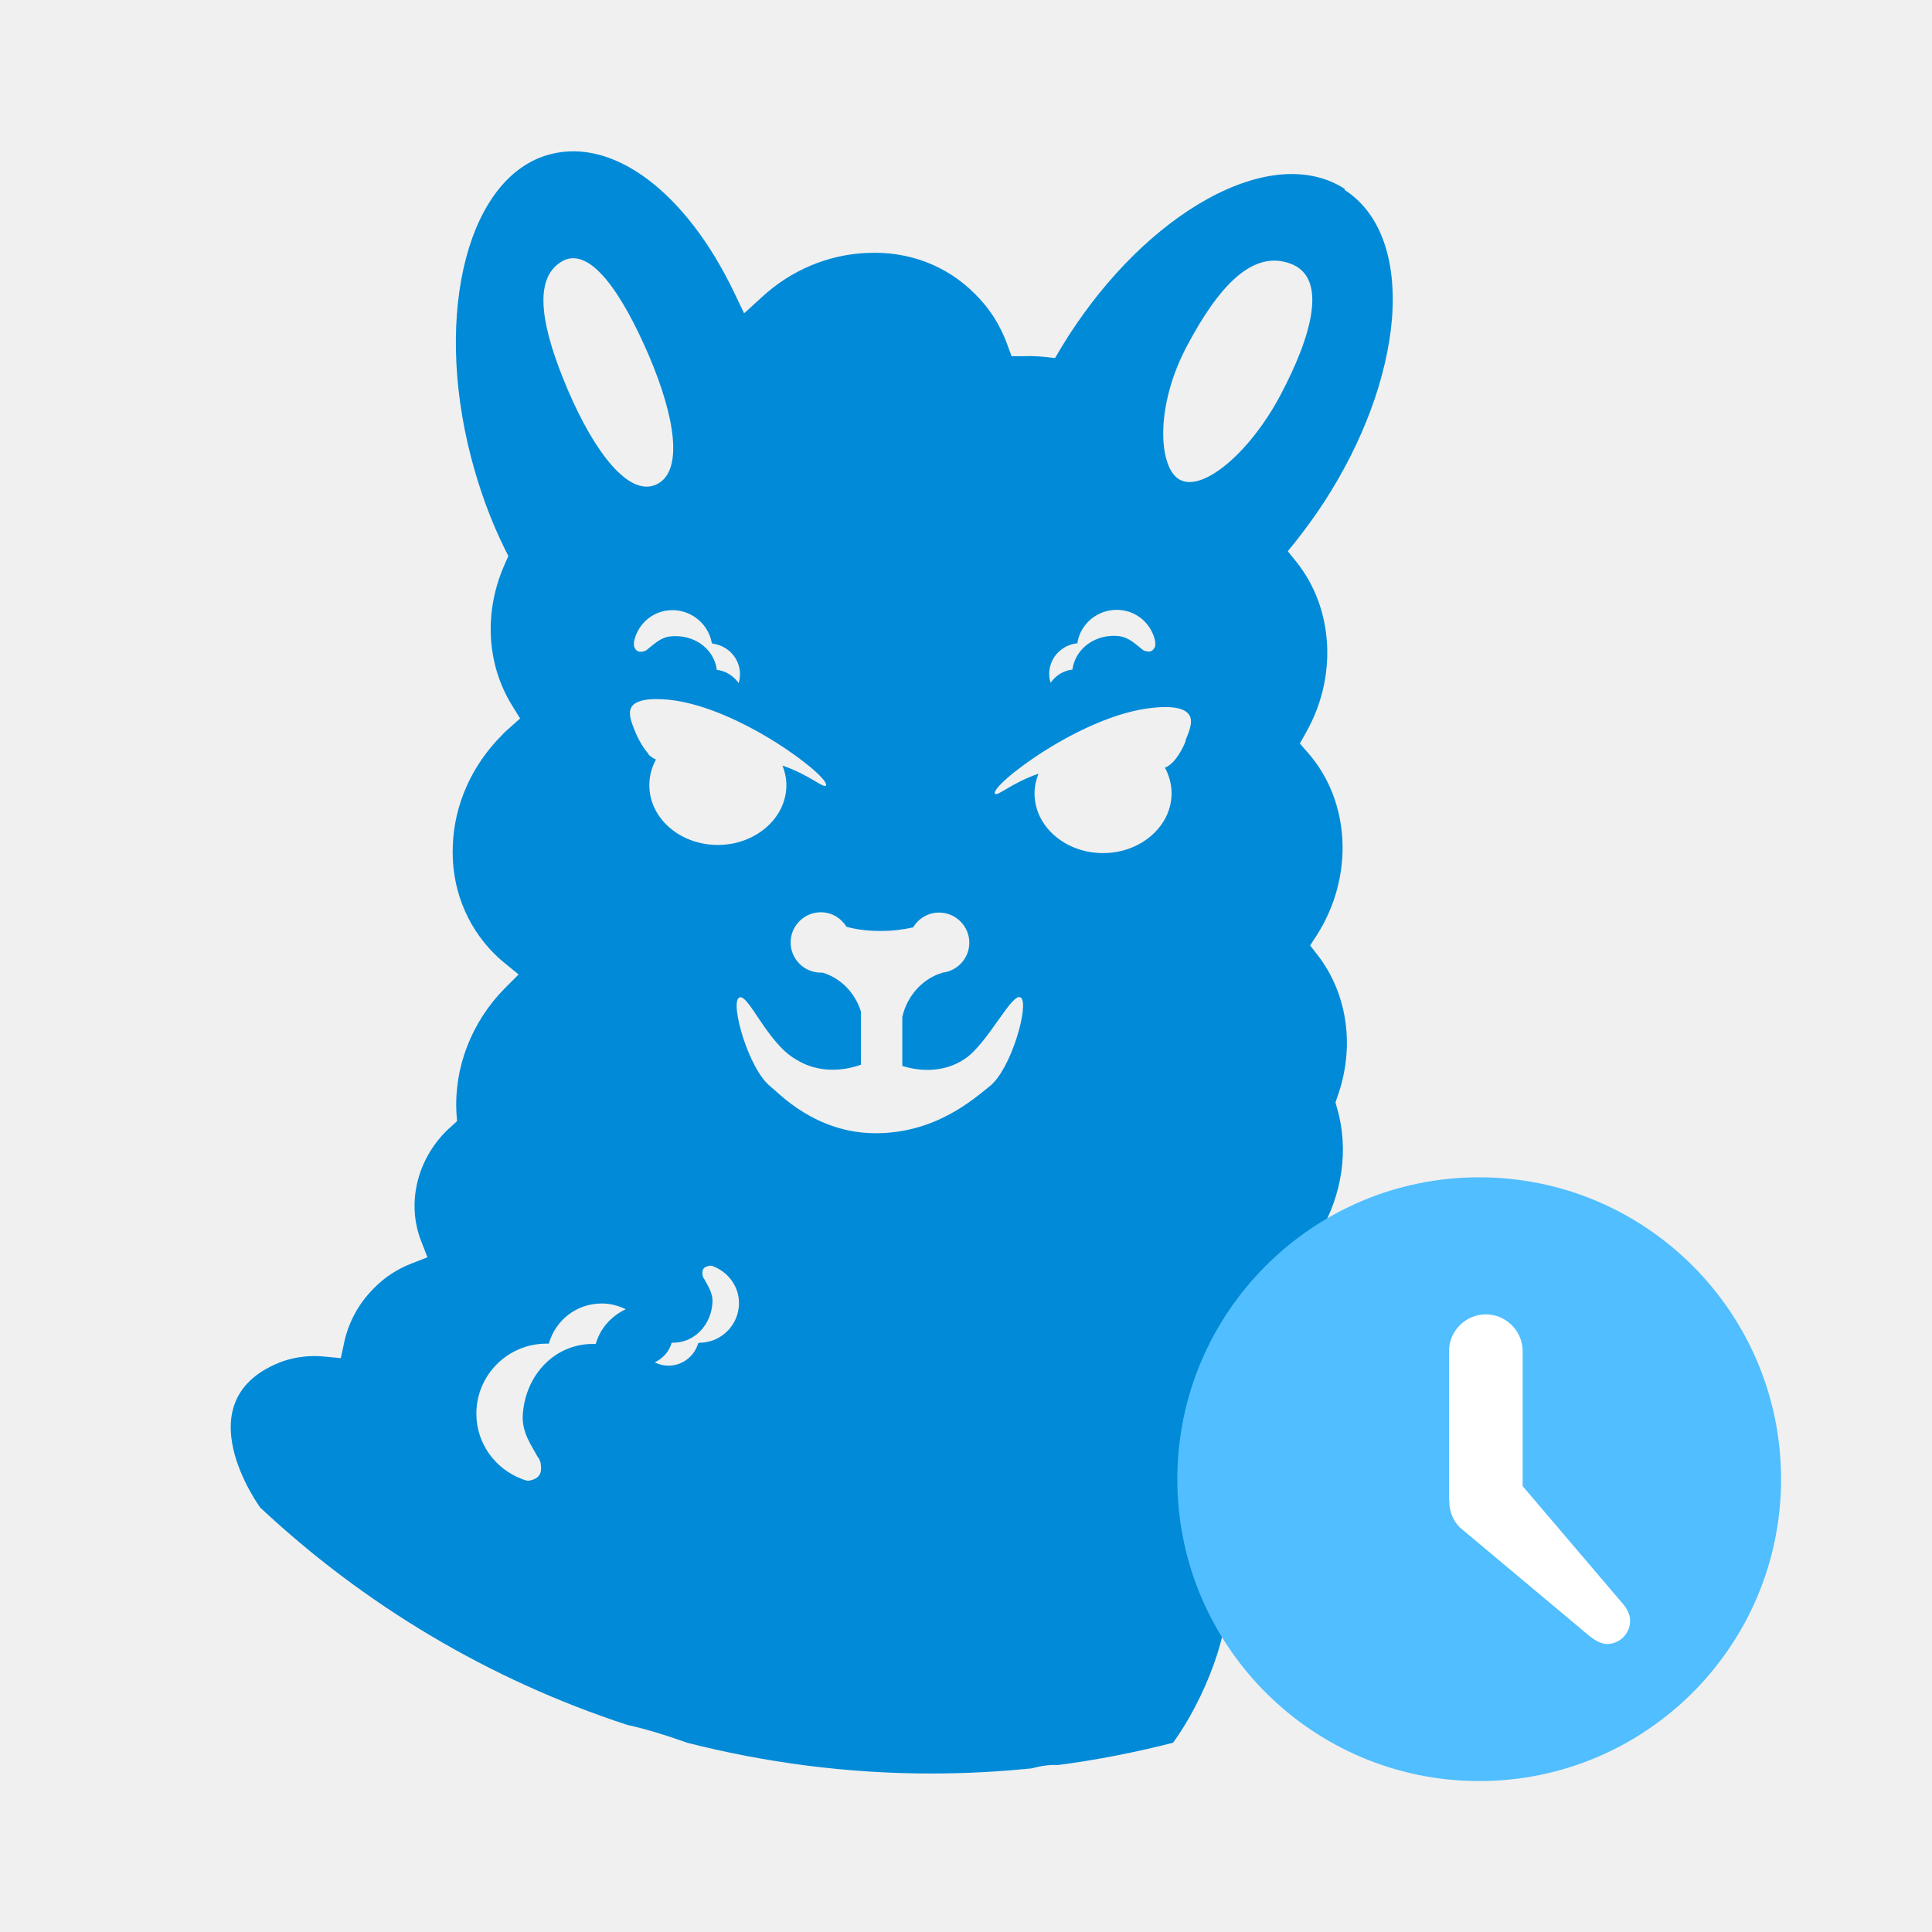
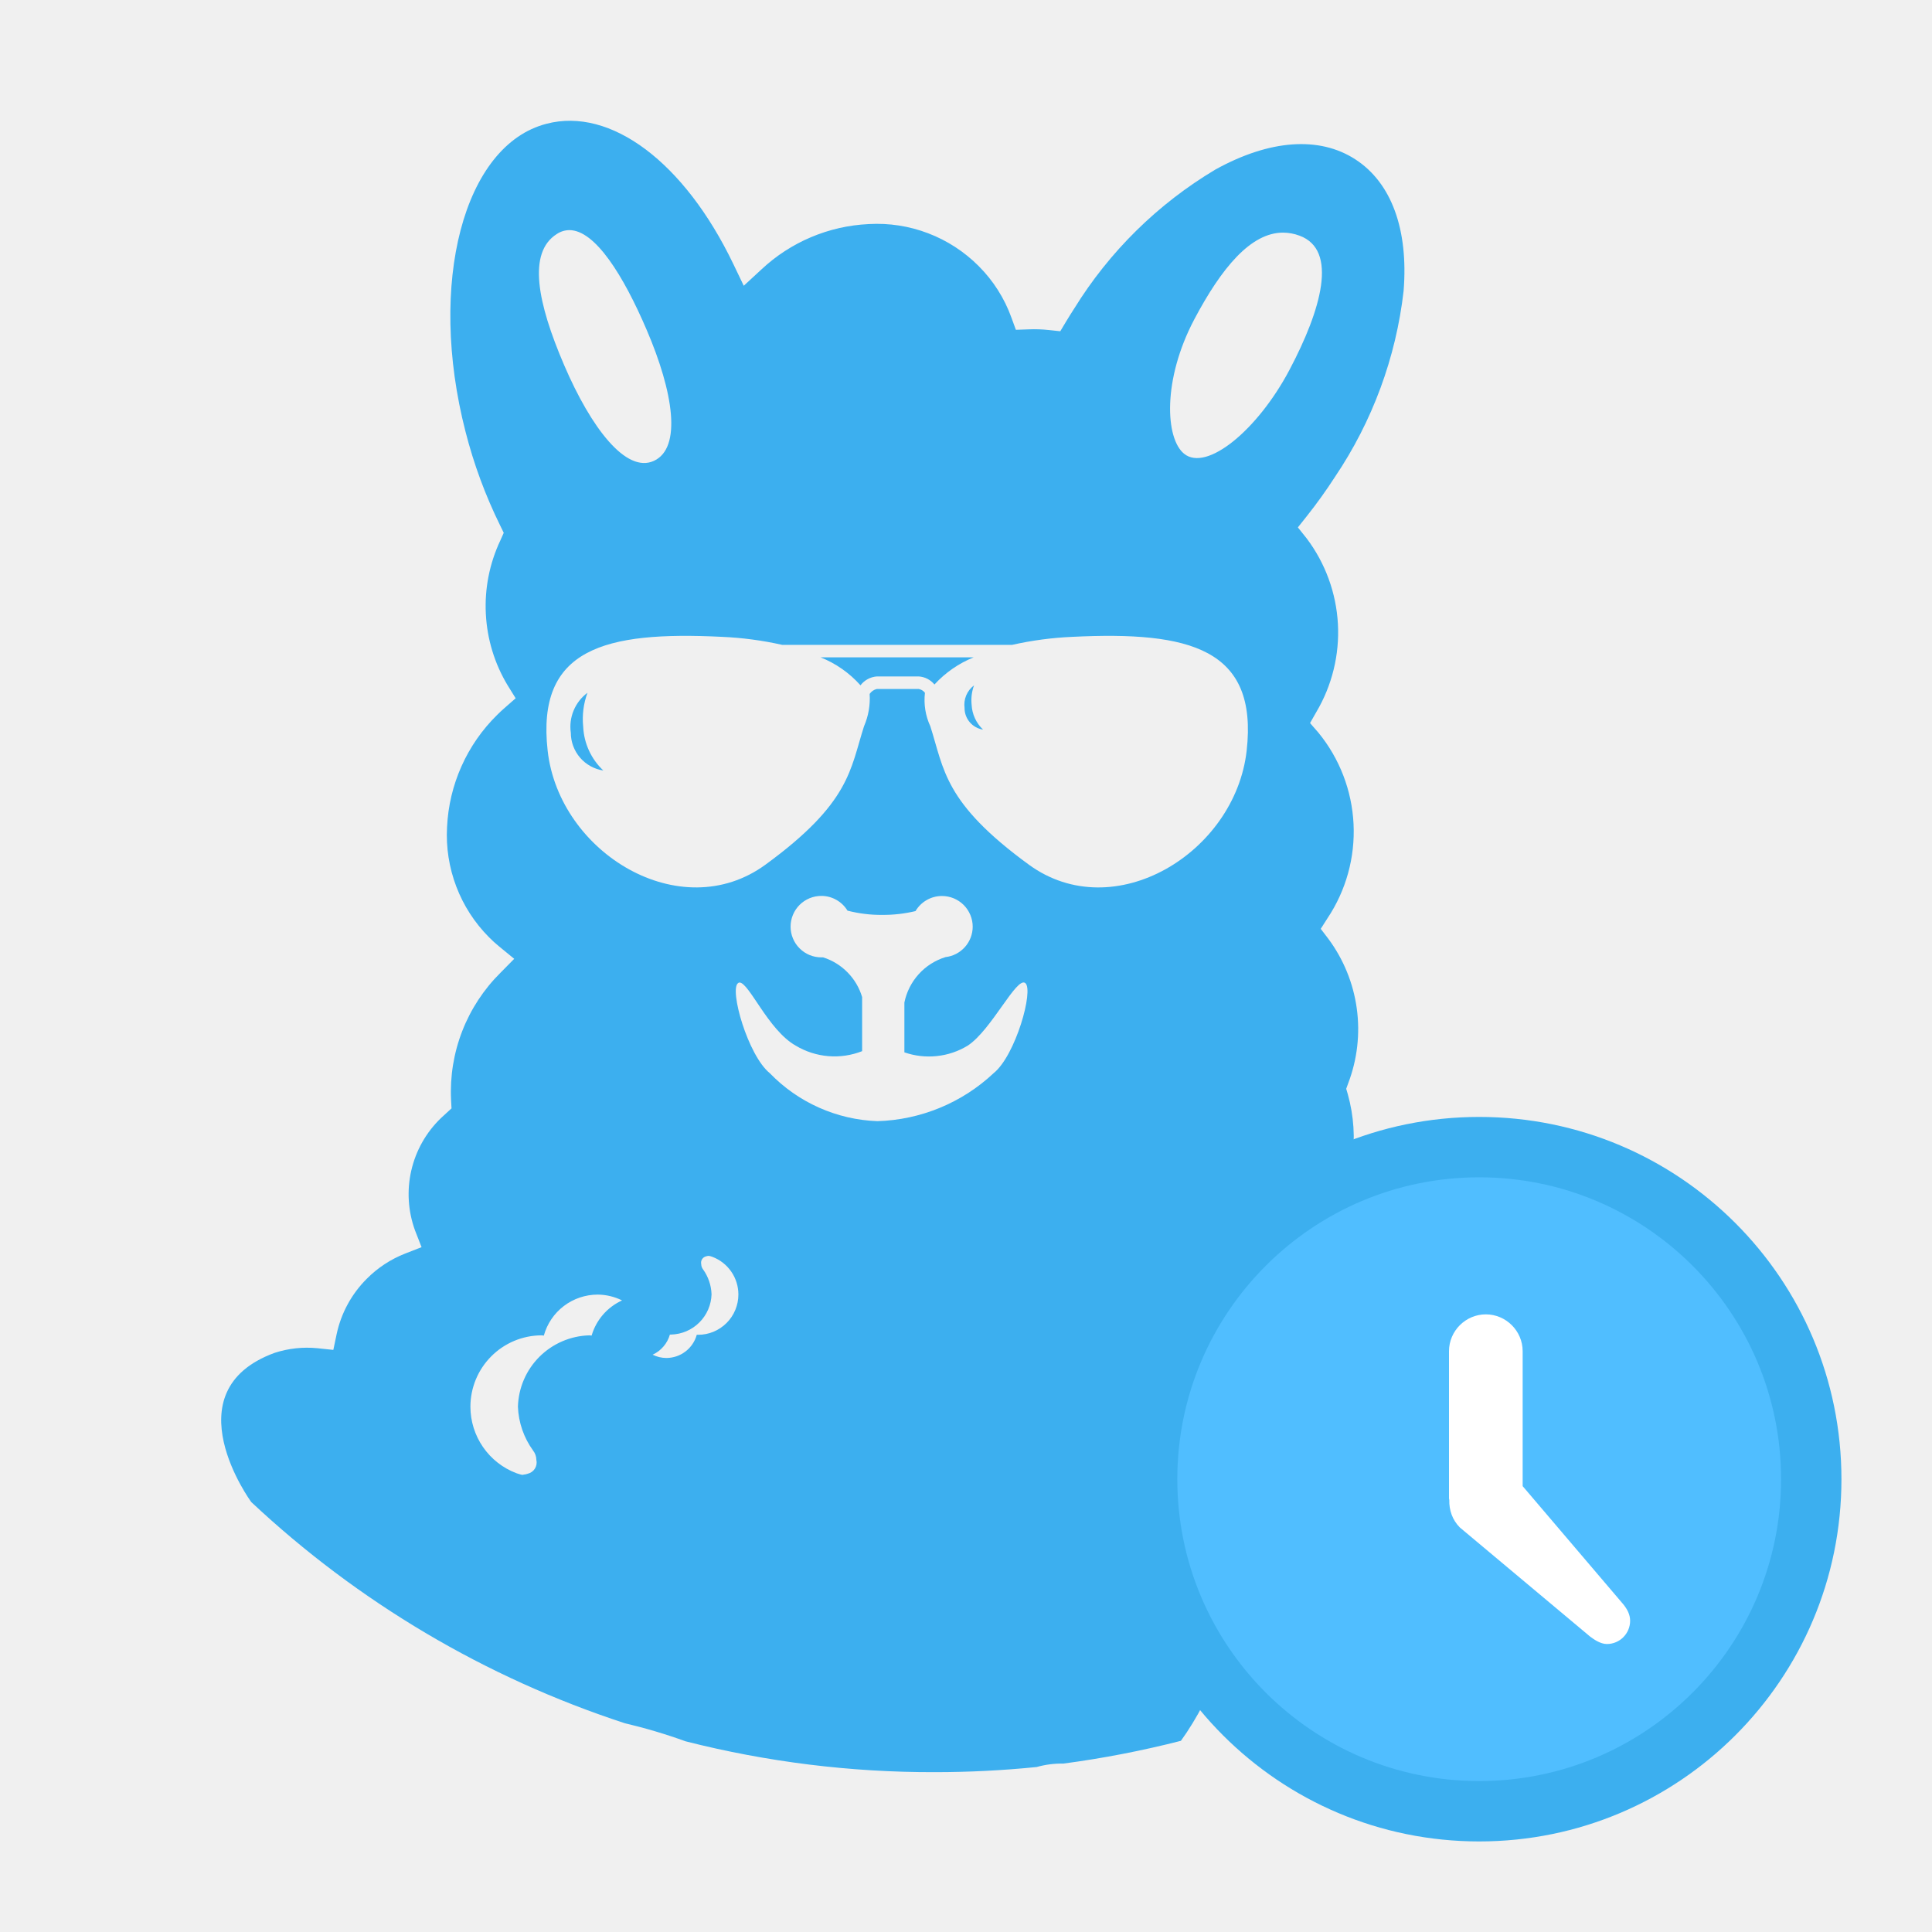
<svg xmlns="http://www.w3.org/2000/svg" viewBox="0 0 64 64">
-   <g>
-     <path d="M44.55,6.26c-1.17-.76-2.79-.64-4.55.33-1.68.93-3.31,2.53-4.6,4.53-.09.14-.17.28-.26.42l-.19.32-.37-.04c-.22-.02-.44-.03-.65-.02h-.42s-.14-.38-.14-.38c-.23-.64-.59-1.21-1.07-1.68-.93-.94-2.2-1.43-3.58-1.36-1.28.05-2.52.57-3.49,1.47l-.58.53-.34-.71c-1.59-3.31-3.99-5.11-6.08-4.56-2.7.69-3.88,5.19-2.63,10.02.28,1.08.65,2.1,1.12,3.05l.12.24-.11.25c-.71,1.57-.62,3.33.24,4.71l.26.42-.37.33c-.08.07-.16.14-.23.22-1,1-1.58,2.3-1.63,3.65-.06,1.37.43,2.64,1.36,3.58.11.11.22.21.33.3l.49.4-.45.45c-1.11,1.12-1.69,2.63-1.61,4.13l.02.28-.35.32c-.99.99-1.32,2.42-.84,3.65l.21.54-.54.21c-.46.18-.88.45-1.24.82-.5.5-.84,1.13-.98,1.8l-.11.51-.52-.05c-.47-.05-.94,0-1.39.15-3.4,1.25-.76,4.85-.76,4.85,3.44,3.22,7.57,5.7,12.16,7.2.68.15,1.34.36,1.98.59,2.59.66,5.3,1.02,8.09,1.02,1.12,0,2.23-.06,3.32-.17.31-.08.61-.13.87-.11,1.3-.17,2.57-.42,3.82-.74,1.01-1.39,2-3.79,1.74-5.19l-.06-.34.27-.22c.15-.12.29-.25.42-.38,1.28-1.28,1.86-3.06,1.55-4.75l-.05-.25.15-.2c1.1-1.48,1.39-3.4.76-5.01l-.1-.27.15-.24c.78-1.29,1-2.81.6-4.18l-.05-.18.06-.18c.59-1.64.35-3.4-.65-4.7l-.25-.32.22-.34c1.24-1.94,1.12-4.43-.29-6.04l-.27-.31.2-.36c1.05-1.84.92-4.11-.31-5.65l-.29-.36.29-.36c.33-.42.64-.85.92-1.28,1.29-1.99,2.08-4.14,2.24-6.05.16-2-.4-3.53-1.57-4.28ZM35.69,21.33s0-.03,0-.04c.12-.71.8-1.19,1.52-1.07.55.09.96.52,1.06,1.04,0,.02,0,.05,0,.07,0,.01,0,.03,0,.04,0,0,0,.01,0,.02,0,.02-.02.05-.03.07,0,0,0,0,0,0-.04.08-.12.16-.28.11-.07-.01-.12-.05-.16-.09-.19-.14-.4-.37-.75-.41-.72-.07-1.39.36-1.52,1.07,0,.01,0,.03,0,.04-.3.03-.56.2-.73.44-.04-.15-.06-.3-.03-.46.08-.47.46-.8.91-.85ZM23.59,21.28s0,.03,0,.04c.45.05.83.38.91.85.03.16.01.32-.03.46-.17-.24-.43-.41-.73-.44,0-.01,0-.03,0-.04-.12-.71-.79-1.14-1.52-1.07-.34.03-.56.27-.75.41-.04.04-.09.08-.16.09-.16.04-.24-.03-.28-.11,0,0,0,0,0,0-.01-.03-.02-.05-.03-.07,0,0,0-.01,0-.02,0-.01,0-.03,0-.04,0-.02,0-.05,0-.07.1-.52.51-.95,1.06-1.04.71-.12,1.39.36,1.52,1.07ZM19.72,44.52s-.05,0-.08,0c-1.28,0-2.23,1.04-2.32,2.32-.05.61.3,1.06.49,1.42.07.08.11.19.11.31.03.29-.12.4-.28.45,0,0,0,0,0,0-.05.01-.09.03-.13.03-.01,0-.03,0-.04,0-.03,0-.05-.01-.07-.02-.04-.01-.08-.02-.12-.04-.87-.33-1.5-1.17-1.5-2.16,0-1.28,1.04-2.32,2.32-2.32.03,0,.05,0,.08,0,.22-.77.91-1.33,1.75-1.33.29,0,.55.07.8.19-.47.22-.85.63-.99,1.14ZM18.82,12.94c-.87-2.04-1.19-3.66-.24-4.26.95-.61,2.05,1.08,2.92,3.11.87,2.04,1.15,3.84.24,4.26-.91.42-2.05-1.08-2.92-3.11ZM21.48,24.97c-.12-.13-.3-.4-.43-.71-.13-.32-.25-.62-.14-.82.19-.36,1-.28,1.25-.26,2.34.24,5.37,2.58,5.2,2.84-.07.11-.54-.35-1.44-.66.08.2.13.42.13.65,0,1.09-1.02,1.98-2.27,1.98s-2.27-.88-2.27-1.98c0-.31.08-.59.22-.85-.1-.04-.18-.1-.26-.18ZM23.17,44.49s-.03,0-.04,0c-.12.43-.52.75-.99.75-.16,0-.31-.04-.45-.11.27-.13.48-.36.56-.65.01,0,.03,0,.04,0,.72,0,1.26-.59,1.31-1.31.03-.34-.17-.6-.27-.8-.04-.05-.06-.11-.06-.17-.02-.16.07-.23.16-.25,0,0,0,0,0,0,.03,0,.05-.02.07-.02,0,0,.01,0,.02,0,.01,0,.03,0,.04,0,.02,0,.05.01.07.02.49.19.85.66.85,1.22,0,.72-.59,1.31-1.31,1.31ZM32.79,35.98c-.52.41-1.78,1.56-3.78,1.56s-3.21-1.33-3.5-1.56c-.71-.57-1.33-2.74-1.03-2.93.29-.19.93,1.5,1.88,2.04.66.42,1.46.43,2.16.18v-1.76c-.2-.63-.67-1.11-1.27-1.29-.02,0-.04,0-.06,0-.55,0-1-.45-1-1s.45-1,1-1c.36,0,.67.19.85.48.32.09.71.14,1.13.14.4,0,.77-.05,1.08-.12.17-.29.49-.49.86-.49.55,0,1,.45,1,1,0,.51-.39.93-.88.99-.66.19-1.18.76-1.34,1.47v1.62c.67.21,1.43.19,2.05-.22.78-.5,1.6-2.27,1.88-2.04s-.32,2.36-1.03,2.93ZM39.28,24.54c-.12.31-.3.58-.43.71-.08.08-.16.14-.26.18.14.26.22.55.22.85,0,1.09-1.02,1.98-2.27,1.98s-2.27-.88-2.27-1.98c0-.23.05-.44.13-.65-.9.31-1.37.77-1.44.66-.17-.26,2.86-2.6,5.2-2.84.25-.03,1.06-.11,1.25.26.11.21-.01.5-.14.82ZM42.41,13.1c-1.04,1.96-2.69,3.32-3.42,2.73-.61-.49-.71-2.41.33-4.37,1.04-1.96,2.16-3.19,3.42-2.73,1.27.46.71,2.41-.33,4.37Z" fill="#008ad7" />
-   </g>
+   <path d="M22.713 57.684C22.053 57.445 21.38 57.245 20.697 57.084C16.085 55.577 11.861 53.075 8.322 49.756C8.322 49.756 5.634 46.086 9.094 44.816C9.551 44.667 10.034 44.614 10.512 44.661L11.042 44.717L11.152 44.194C11.3 43.498 11.648 42.861 12.152 42.359C12.511 41.998 12.941 41.715 13.414 41.529L13.965 41.314L13.75 40.764C13.517 40.128 13.473 39.438 13.624 38.778C13.775 38.117 14.114 37.515 14.601 37.044L14.957 36.716L14.942 36.431C14.905 35.654 15.031 34.879 15.313 34.154C15.595 33.429 16.026 32.772 16.578 32.225L17.034 31.762L16.534 31.352C16.415 31.256 16.302 31.152 16.195 31.043C15.722 30.567 15.354 29.997 15.116 29.37C14.877 28.742 14.772 28.072 14.809 27.402C14.873 25.997 15.466 24.668 16.469 23.682C16.544 23.607 16.623 23.534 16.703 23.463L17.082 23.131L16.817 22.704C16.384 21.986 16.136 21.172 16.094 20.334C16.051 19.497 16.216 18.662 16.574 17.904L16.687 17.65L16.565 17.4C16.077 16.409 15.694 15.37 15.421 14.3C14.156 9.382 15.359 4.807 18.104 4.1C20.228 3.542 22.671 5.37 24.292 8.745L24.638 9.466L25.226 8.923C26.193 8.017 27.452 7.485 28.776 7.423C29.447 7.384 30.118 7.487 30.745 7.727C31.373 7.966 31.943 8.336 32.417 8.811C32.902 9.295 33.274 9.88 33.506 10.525L33.652 10.925L34.083 10.91C34.306 10.901 34.529 10.909 34.75 10.933L35.123 10.973L35.316 10.651C35.403 10.506 35.493 10.363 35.583 10.224C36.75 8.333 38.356 6.752 40.264 5.615C42.056 4.624 43.7 4.504 44.896 5.278C46.092 6.052 46.66 7.599 46.496 9.64C46.243 11.847 45.462 13.96 44.22 15.802C43.934 16.244 43.62 16.683 43.287 17.102L42.994 17.471L43.288 17.839C43.904 18.658 44.263 19.642 44.32 20.665C44.376 21.688 44.127 22.705 43.605 23.587L43.397 23.952L43.673 24.269C44.376 25.127 44.784 26.188 44.838 27.296C44.892 28.403 44.589 29.499 43.973 30.421L43.751 30.769L44.002 31.097C44.505 31.775 44.83 32.57 44.945 33.407C45.06 34.243 44.962 35.096 44.661 35.885L44.595 36.067L44.649 36.252C44.848 36.965 44.896 37.711 44.792 38.444C44.687 39.177 44.432 39.88 44.042 40.509L43.891 40.758L43.997 41.03C44.306 41.877 44.398 42.788 44.262 43.679C44.127 44.571 43.769 45.413 43.222 46.13L43.068 46.335L43.115 46.589C43.261 47.463 43.194 48.359 42.918 49.201C42.642 50.043 42.167 50.806 41.532 51.424C41.395 51.561 41.251 51.691 41.1 51.813L40.825 52.033L40.89 52.379C41.155 53.813 40.144 56.254 39.119 57.667C37.837 57.995 36.538 58.247 35.226 58.421C34.927 58.415 34.628 58.454 34.34 58.535C33.218 58.648 32.092 58.705 30.964 58.705C28.182 58.712 25.41 58.369 22.713 57.684ZM15.583 46.601C15.584 47.079 15.73 47.545 16.002 47.938C16.274 48.331 16.658 48.632 17.105 48.801C17.147 48.817 17.191 48.827 17.234 48.841C17.259 48.849 17.284 48.854 17.31 48.857C17.323 48.857 17.338 48.849 17.351 48.848C17.397 48.844 17.442 48.834 17.486 48.818C17.584 48.794 17.668 48.733 17.721 48.647C17.773 48.562 17.79 48.459 17.768 48.361C17.767 48.247 17.727 48.137 17.657 48.048C17.351 47.625 17.177 47.121 17.157 46.6C17.174 45.978 17.428 45.386 17.868 44.946C18.308 44.507 18.9 44.252 19.522 44.235C19.548 44.235 19.571 44.242 19.598 44.243C19.672 43.988 19.801 43.751 19.975 43.55C20.149 43.349 20.365 43.188 20.607 43.078C20.355 42.953 20.078 42.887 19.797 42.885C19.392 42.886 18.999 43.019 18.677 43.264C18.355 43.509 18.123 43.853 18.015 44.243C17.989 44.243 17.966 44.235 17.939 44.235C17.312 44.237 16.712 44.488 16.271 44.933C15.829 45.377 15.582 45.978 15.583 46.605V46.601ZM21.618 44.876C21.76 44.947 21.916 44.984 22.075 44.985C22.304 44.984 22.526 44.909 22.707 44.77C22.889 44.632 23.02 44.437 23.081 44.217C23.095 44.217 23.11 44.217 23.123 44.217C23.299 44.217 23.473 44.183 23.635 44.116C23.797 44.049 23.944 43.95 24.069 43.826C24.193 43.702 24.291 43.555 24.358 43.393C24.426 43.23 24.46 43.057 24.46 42.881C24.46 42.611 24.378 42.347 24.224 42.124C24.07 41.901 23.853 41.731 23.6 41.635C23.578 41.626 23.552 41.62 23.529 41.612C23.515 41.608 23.5 41.605 23.485 41.603C23.478 41.602 23.47 41.602 23.463 41.603C23.437 41.605 23.412 41.611 23.387 41.619C23.332 41.633 23.285 41.667 23.255 41.716C23.226 41.764 23.216 41.822 23.229 41.877C23.23 41.941 23.252 42.003 23.292 42.053C23.463 42.293 23.56 42.578 23.571 42.873C23.561 43.224 23.417 43.559 23.168 43.807C22.92 44.056 22.585 44.199 22.234 44.209C22.219 44.209 22.206 44.209 22.191 44.209C22.15 44.354 22.078 44.489 21.979 44.604C21.881 44.719 21.759 44.812 21.622 44.875L21.618 44.876ZM24.451 32.566C24.151 32.766 24.775 34.966 25.501 35.551C26.439 36.521 27.716 37.091 29.064 37.14C30.498 37.098 31.868 36.533 32.914 35.551C33.641 34.967 34.251 32.799 33.965 32.566C33.679 32.333 32.843 34.129 32.052 34.641C31.741 34.829 31.392 34.947 31.03 34.984C30.668 35.022 30.302 34.98 29.959 34.86V33.21C30.03 32.86 30.194 32.535 30.434 32.27C30.674 32.005 30.98 31.81 31.322 31.705C31.569 31.677 31.797 31.558 31.963 31.373C32.129 31.188 32.221 30.948 32.222 30.699C32.222 30.565 32.196 30.433 32.144 30.309C32.093 30.186 32.018 30.073 31.924 29.979C31.829 29.884 31.716 29.809 31.593 29.758C31.469 29.707 31.337 29.681 31.203 29.681C31.026 29.681 30.852 29.727 30.699 29.815C30.545 29.903 30.417 30.029 30.327 30.181C29.967 30.267 29.597 30.31 29.227 30.307C28.838 30.311 28.451 30.263 28.074 30.166C27.984 30.017 27.857 29.894 27.705 29.809C27.554 29.723 27.383 29.678 27.209 29.678C27.075 29.678 26.943 29.704 26.819 29.755C26.695 29.806 26.583 29.881 26.488 29.975C26.393 30.07 26.318 30.182 26.267 30.306C26.215 30.43 26.189 30.562 26.189 30.696C26.189 30.83 26.215 30.962 26.267 31.086C26.318 31.21 26.393 31.322 26.488 31.416C26.583 31.511 26.695 31.586 26.819 31.637C26.943 31.688 27.075 31.714 27.209 31.714C27.228 31.714 27.245 31.714 27.266 31.714C27.573 31.811 27.851 31.981 28.076 32.211C28.302 32.44 28.468 32.721 28.559 33.03V34.821C28.203 34.961 27.819 35.018 27.438 34.986C27.056 34.954 26.687 34.835 26.359 34.638C25.445 34.122 24.814 32.547 24.495 32.547C24.479 32.549 24.465 32.555 24.452 32.565L24.451 32.566ZM29.721 22.823H30.433C30.515 22.838 30.589 22.883 30.64 22.949C30.596 23.328 30.657 23.712 30.818 24.058C31.278 25.491 31.265 26.59 34.084 28.644C36.903 30.698 40.913 28.258 41.297 24.87C41.681 21.482 39.41 20.905 35.527 21.096C34.854 21.125 34.184 21.214 33.527 21.362H25.912C25.255 21.214 24.585 21.125 23.912 21.096C20.03 20.904 17.76 21.482 18.142 24.87C18.524 28.258 22.542 30.697 25.356 28.644C28.17 26.591 28.162 25.49 28.622 24.058C28.768 23.721 28.832 23.354 28.808 22.987C28.864 22.904 28.95 22.846 29.047 22.823H29.721ZM18.443 7.753C17.474 8.37 17.798 10.021 18.688 12.095C19.578 14.169 20.741 15.695 21.665 15.265C22.589 14.835 22.311 12.997 21.42 10.923C20.656 9.14 19.72 7.623 18.86 7.623C18.711 7.625 18.567 7.67 18.443 7.753ZM39.559 10.586C38.504 12.586 38.602 14.533 39.228 15.033C39.974 15.633 41.66 14.249 42.715 12.254C43.77 10.259 44.336 8.277 43.046 7.806C42.873 7.741 42.689 7.707 42.504 7.706C41.433 7.705 40.464 8.874 39.559 10.585V10.586ZM18.909 24.273C18.873 24.023 18.905 23.768 19.003 23.535C19.1 23.302 19.258 23.099 19.461 22.949C19.329 23.307 19.28 23.69 19.319 24.07C19.343 24.623 19.583 25.145 19.986 25.524C19.686 25.479 19.413 25.328 19.215 25.098C19.017 24.868 18.909 24.575 18.909 24.272V24.273ZM31.953 23.457C31.933 23.315 31.951 23.17 32.006 23.038C32.061 22.905 32.151 22.79 32.266 22.704C32.191 22.907 32.164 23.125 32.186 23.341C32.2 23.655 32.336 23.952 32.564 24.169C32.394 24.143 32.238 24.057 32.126 23.926C32.013 23.795 31.952 23.628 31.952 23.456L31.953 23.457ZM27.181 21.775H32.255C31.76 21.974 31.316 22.282 30.955 22.675C30.891 22.597 30.811 22.533 30.722 22.487C30.632 22.441 30.534 22.414 30.433 22.408H29.046C28.94 22.416 28.837 22.446 28.744 22.497C28.651 22.547 28.569 22.617 28.505 22.702C28.141 22.294 27.688 21.976 27.18 21.774L27.181 21.775Z" fill="#3cafef" />
+   <circle cx="49" cy="49" r="12" fill="#3cafef" stroke-width="0" />
  <path d="m49,39c-5.52,0-10,4.48-10,10s4.48,10,10,10,10-4.48,10-10-4.48-10-10-10Z" fill="#50beff" />
  <path id="idle-s" d="m50.44,49.24v-4.48c0-.67-.55-1.22-1.22-1.22s-1.22.55-1.22,1.22v4.88s.01.04.01.05c-.01.33.1.66.35.91l4.31,3.61c.12.09.34.25.56.25.43,0,.77-.35.77-.77,0-.21-.1-.39-.23-.55l-3.33-3.91Z" fill="#fff" />
</svg>
